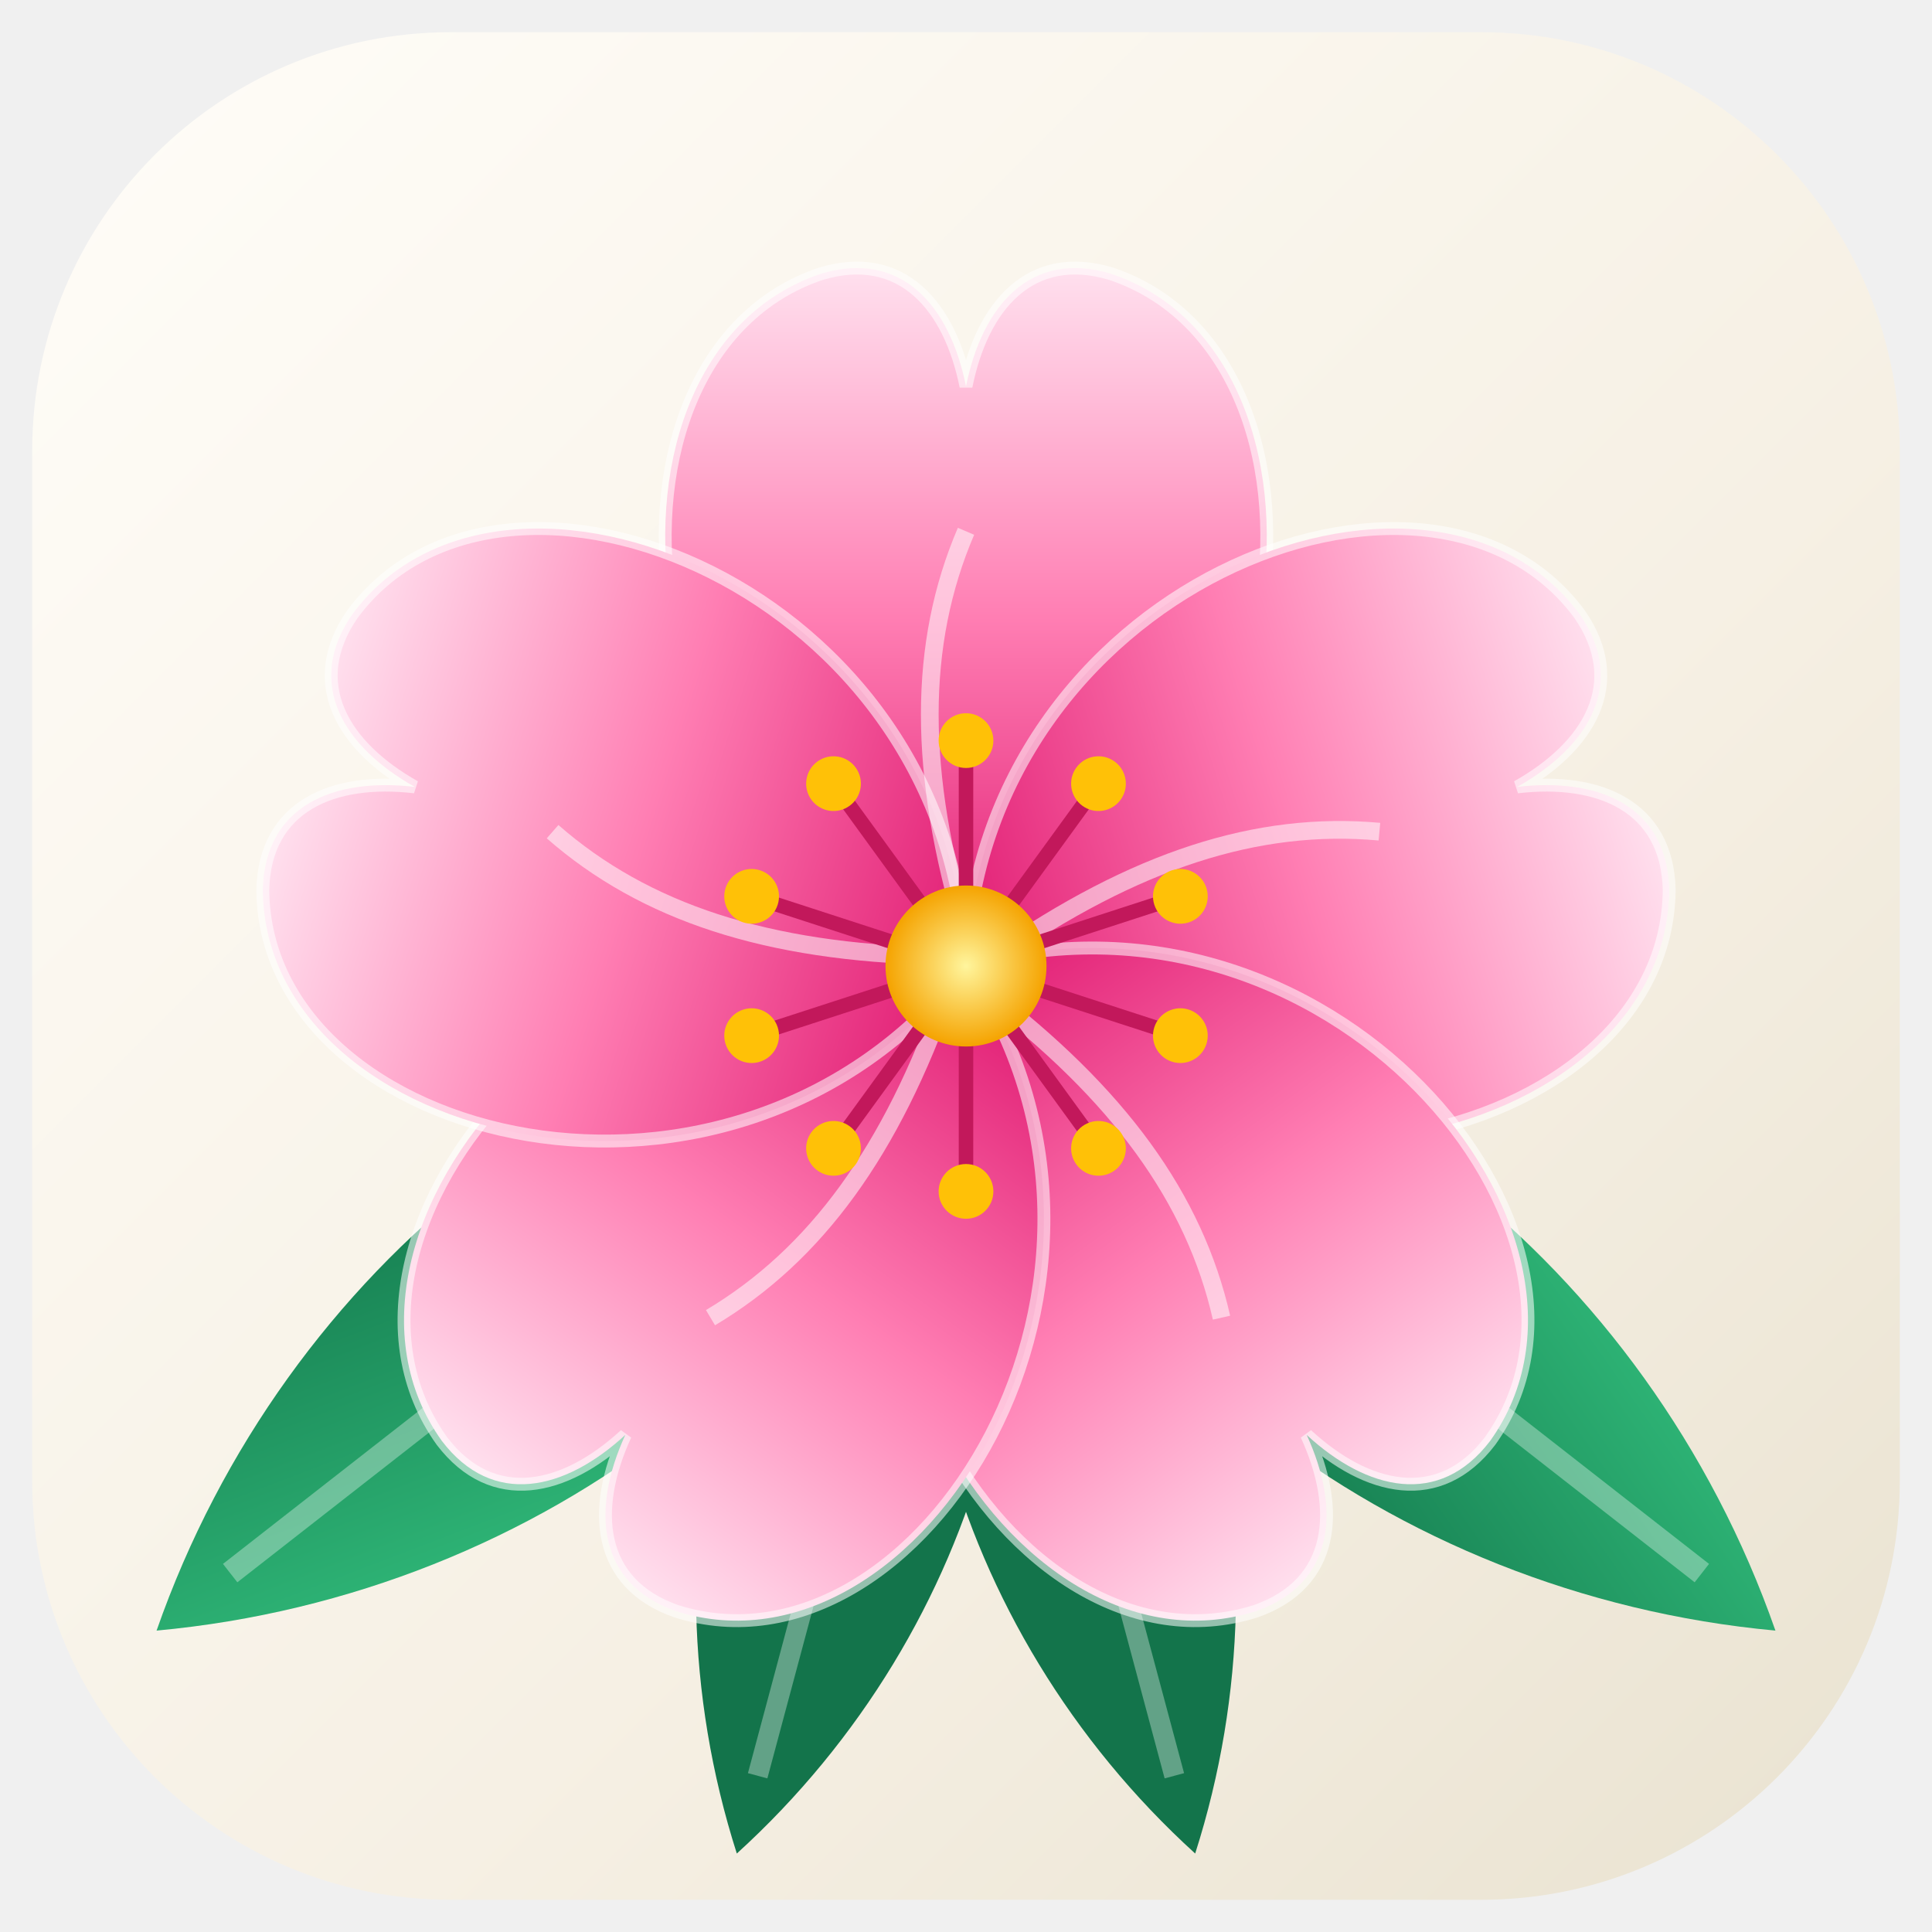
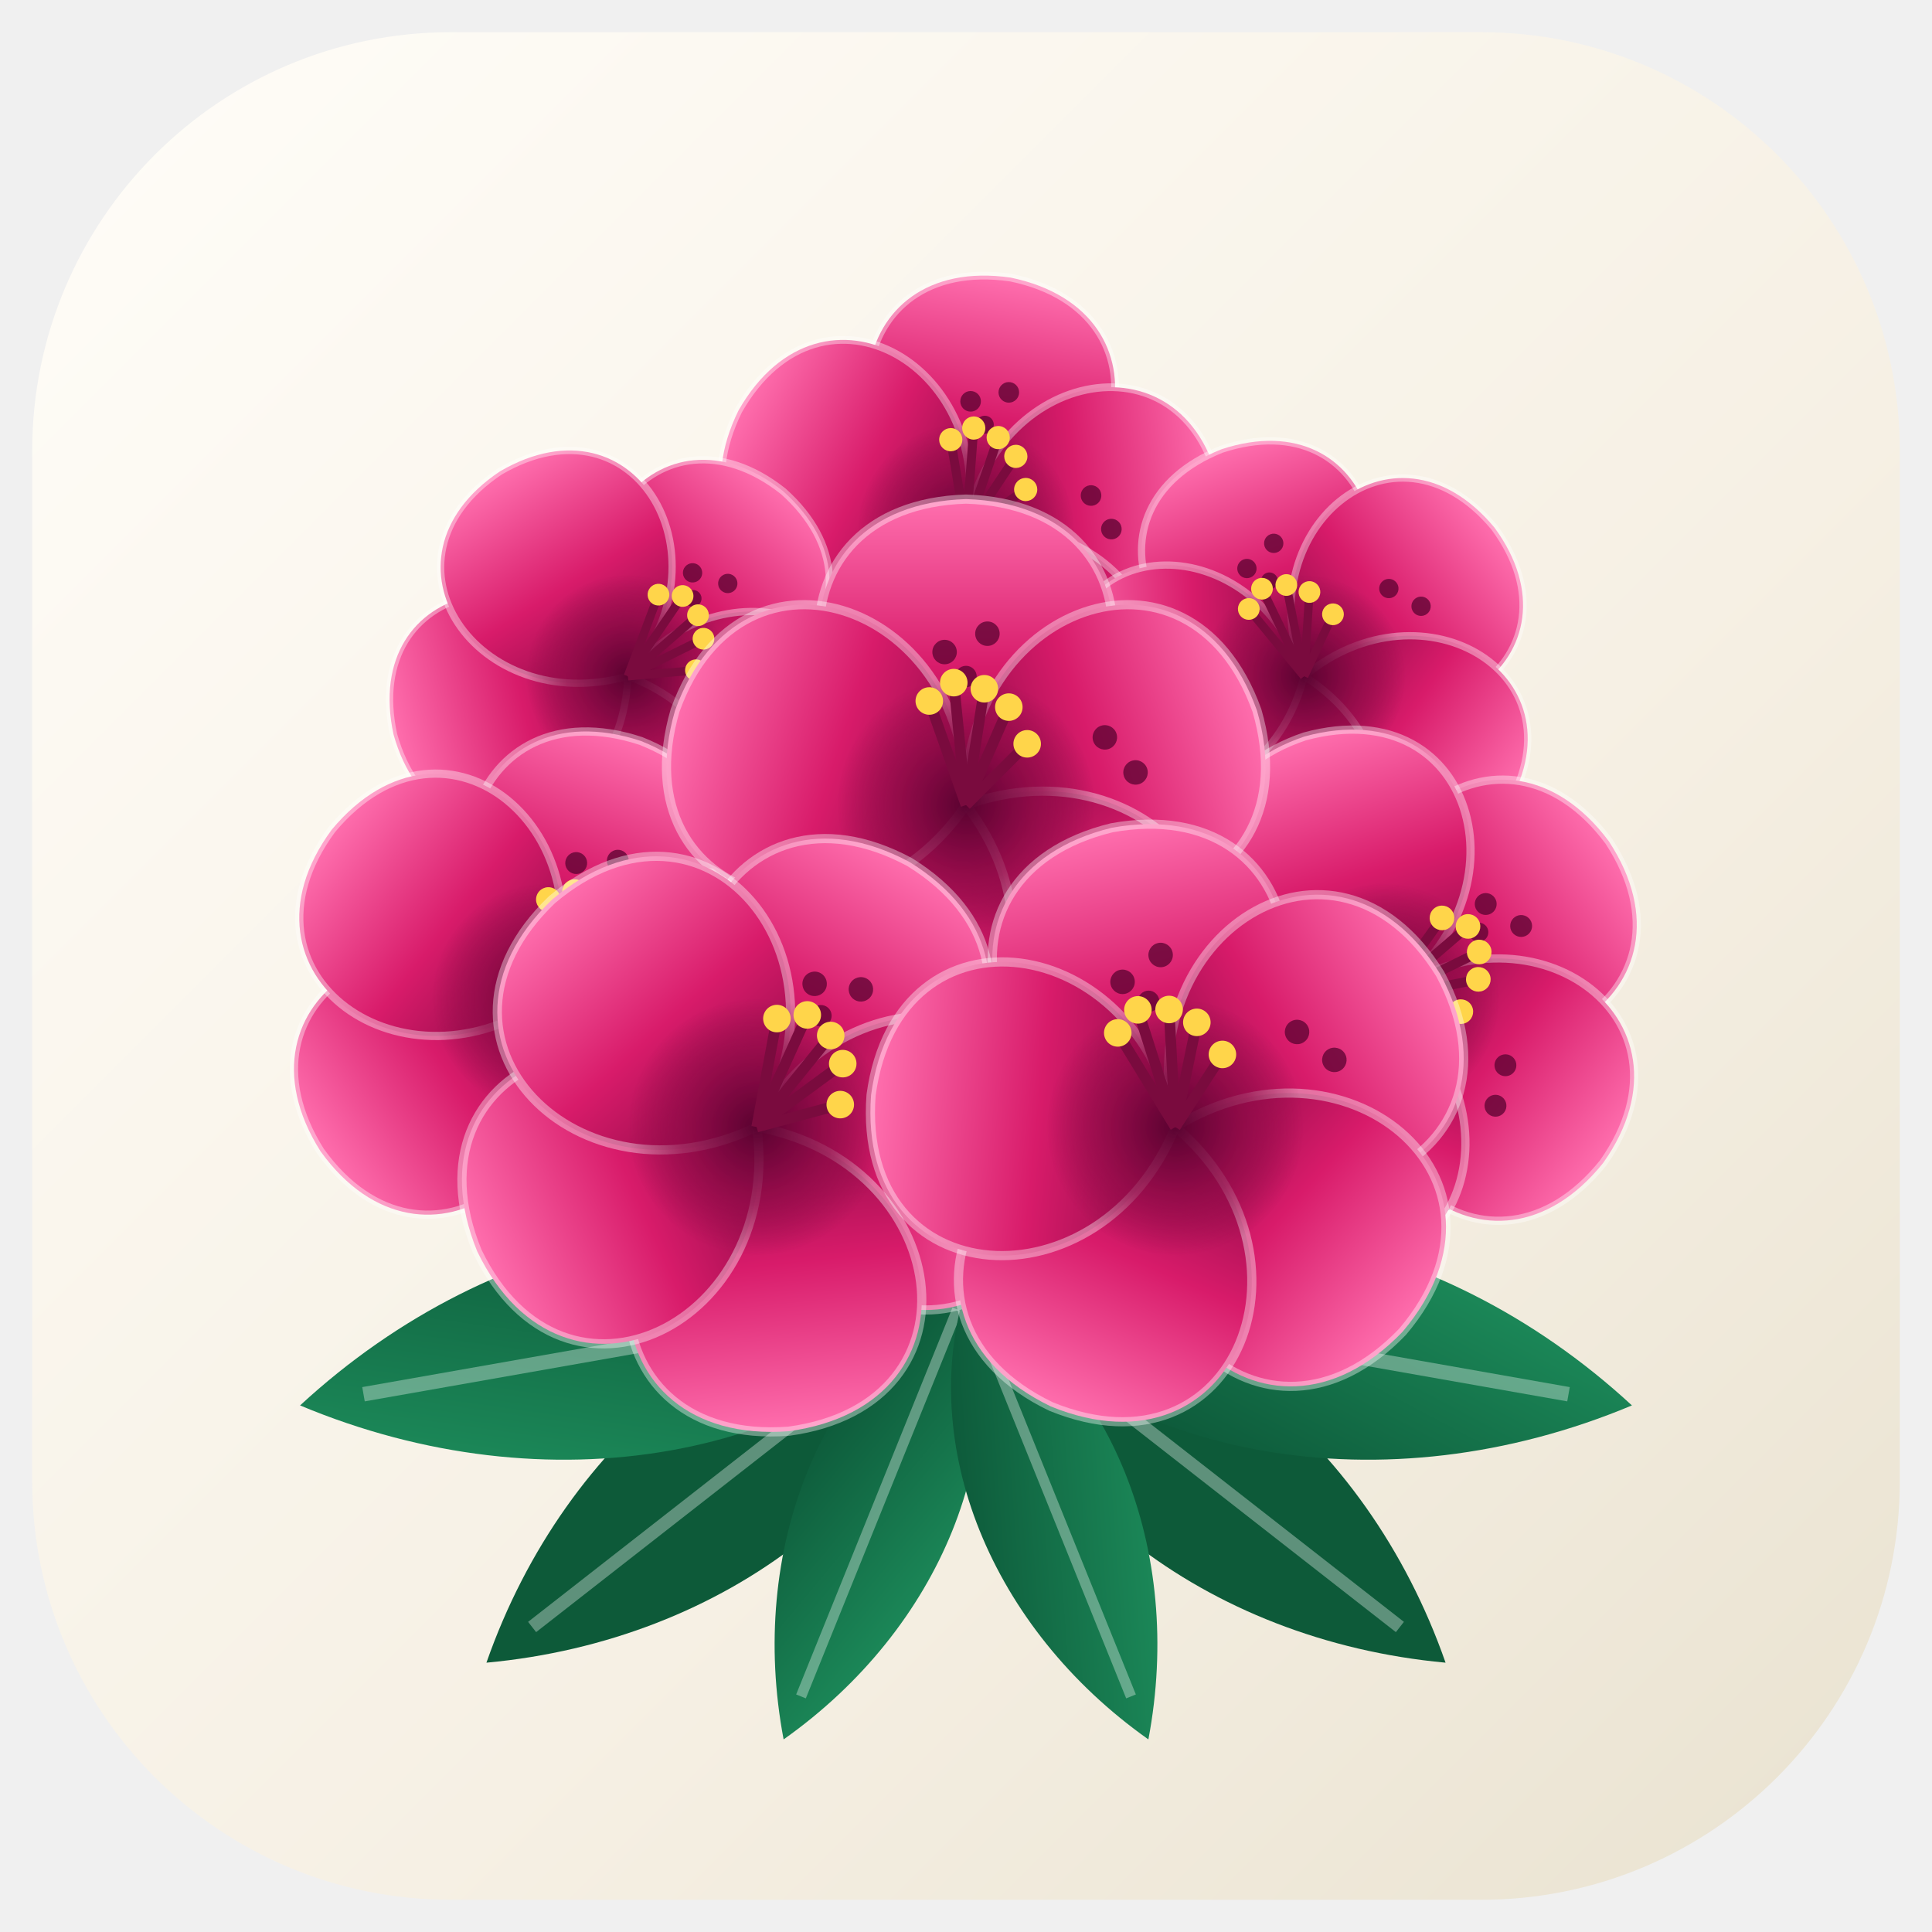
- <svg xmlns="http://www.w3.org/2000/svg" viewBox="0 0 120 120" width="120" height="120">
-   <defs>
-     <linearGradient id="b1" x1="0" y1="1" x2="0" y2="0">
-       <stop offset="0" stop-color="#e11d74" />
-       <stop offset=".5" stop-color="#ff7eb3" />
-       <stop offset="1" stop-color="#ffe0ee" />
-     </linearGradient>
-     <radialGradient id="bc" cx=".5" cy=".5">
-       <stop offset="0" stop-color="#fff59d" />
-       <stop offset="1" stop-color="#f5a300" />
-     </radialGradient>
-     <linearGradient id="lg3" x1="0" y1="0" x2="1" y2="1">
-       <stop offset="0" stop-color="#34c27f" />
-       <stop offset="1" stop-color="#0e6b44" />
-     </linearGradient>
-   </defs>
+ <svg xmlns="http://www.w3.org/2000/svg" xmlns:xlink="http://www.w3.org/1999/xlink" viewBox="0 0 120 120" width="120" height="120">
  <defs>
    <linearGradient id="ivory" x1="0" y1="0" x2="1" y2="1">
      <stop offset="0" stop-color="#fffdf8" />
      <stop offset="0.6" stop-color="#f6f0e4" />
      <stop offset="1" stop-color="#e9e2d0" />
    </linearGradient>
+     <linearGradient id="pg" x1="0" y1="1" x2="0" y2="0">
+       <stop offset="0" stop-color="#8f0a47" />
+       <stop offset=".45" stop-color="#d81b6a" />
+       <stop offset="1" stop-color="#ff6fae" />
+     </linearGradient>
+     <radialGradient id="th" cx=".5" cy=".5" r=".5">
+       <stop offset="0" stop-color="#5a0230" />
+       <stop offset=".6" stop-color="#8f0a47" stop-opacity=".7" />
+       <stop offset="1" stop-color="#8f0a47" stop-opacity="0" />
+     </radialGradient>
+     <linearGradient id="lf" x1="0" y1="0" x2="1" y2="1">
+       <stop offset="0" stop-color="#1f9460" />
+       <stop offset="1" stop-color="#0a4f33" />
+     </linearGradient>
+     <path id="pt" d="M0,0 C-0.62,-0.18 -0.66,-0.98 0,-1 C0.66,-0.98 0.62,-0.18 0,0Z" />
+     <g id="fl">
+       <g fill="url(#pg)" stroke="#ffffff" stroke-opacity=".38" stroke-width=".03">
+         <use xlink:href="#pt" transform="rotate(0)" />
+         <use xlink:href="#pt" transform="rotate(72)" />
+         <use xlink:href="#pt" transform="rotate(144)" />
+         <use xlink:href="#pt" transform="rotate(216)" />
+         <use xlink:href="#pt" transform="rotate(288)" />
+       </g>
+       <circle r=".42" fill="url(#th)" />
+       <g fill="#5a0230" fill-opacity=".75">
+         <circle cx="-.07" cy="-.5" r=".04" />
+         <circle cx=".07" cy="-.56" r=".04" />
+         <circle cx="0" cy="-.42" r=".035" />
+         <circle cx="-.07" cy="-.5" r=".04" transform="rotate(72)" />
+         <circle cx=".07" cy="-.56" r=".04" transform="rotate(72)" />
+       </g>
+       <g stroke="#7a0b3e" stroke-width=".035" fill="none">
+         <path d="M0,0 L-.12,-.34" />
+         <path d="M0,0 L-.04,-.4" />
+         <path d="M0,0 L.06,-.38" />
+         <path d="M0,0 L.14,-.32" />
+         <path d="M0,0 L.2,-.2" />
+       </g>
+       <g fill="#ffd54a">
+         <circle cx="-.12" cy="-.34" r=".045" />
+         <circle cx="-.04" cy="-.4" r=".045" />
+         <circle cx=".06" cy="-.38" r=".045" />
+         <circle cx=".14" cy="-.32" r=".045" />
+         <circle cx=".2" cy="-.2" r=".045" />
+       </g>
+     </g>
+     <path id="lfp" d="M0,0 C-9,-11 -9,-28 0,-42 C9,-28 9,-11 0,0Z" />
  </defs>
  <rect x="2" y="2" width="116" height="116" rx="26" fill="url(#ivory)" />
-   <g transform="translate(60 62) rotate(-128) scale(1.45)" fill="url(#lg3)">
-     <path d="M0,0 C-9,-12 -9,-30 0,-44 C9,-30 9,-12 0,0Z" />
-     <path d="M0,-2 L0,-40" stroke="#ffffff55" stroke-width="1" fill="none" />
+   <g transform="translate(60 80) rotate(-128) scale(0.9)" fill="#0d5a39">
+     <use xlink:href="#lfp" />
+     <path d="M0,-2 L0,-38" stroke="#ffffff55" stroke-width=".9" fill="none" />
  </g>
-   <g transform="translate(60 62) rotate(128) scale(1.45)" fill="url(#lg3)">
-     <path d="M0,0 C-9,-12 -9,-30 0,-44 C9,-30 9,-12 0,0Z" />
-     <path d="M0,-2 L0,-40" stroke="#ffffff55" stroke-width="1" fill="none" />
+   <g transform="translate(60 80) rotate(128) scale(0.9)" fill="#0d5a39">
+     <use xlink:href="#lfp" />
+     <path d="M0,-2 L0,-38" stroke="#ffffff55" stroke-width=".9" fill="none" />
  </g>
-   <g transform="translate(60 62) rotate(-165) scale(1.25)" fill="#13744b">
-     <path d="M0,0 C-9,-12 -9,-30 0,-44 C9,-30 9,-12 0,0Z" />
-     <path d="M0,-2 L0,-40" stroke="#ffffff55" stroke-width="1" fill="none" />
+   <g transform="translate(60 80) rotate(-100) scale(1.0)" fill="url(#lf)">
+     <use xlink:href="#lfp" />
+     <path d="M0,-2 L0,-38" stroke="#ffffff55" stroke-width=".9" fill="none" />
  </g>
-   <g transform="translate(60 62) rotate(165) scale(1.25)" fill="#13744b">
-     <path d="M0,0 C-9,-12 -9,-30 0,-44 C9,-30 9,-12 0,0Z" />
-     <path d="M0,-2 L0,-40" stroke="#ffffff55" stroke-width="1" fill="none" />
+   <g transform="translate(60 80) rotate(100) scale(1.0)" fill="url(#lf)">
+     <use xlink:href="#lfp" />
+     <path d="M0,-2 L0,-38" stroke="#ffffff55" stroke-width=".9" fill="none" />
  </g>
-   <g transform="rotate(0 60 60)">
-     <g fill="url(#b1)" stroke="#ffffff" stroke-opacity=".55" stroke-width=".8">
-       <path d="M60,60 C38,52 36,22 51,17 C56,15.5 59,19 60,24 C61,19 64,15.5 69,17 C84,22 82,52 60,60Z" />
-     </g>
+   <g transform="translate(60 80) rotate(-158) scale(0.72)" fill="url(#lf)">
+     <use xlink:href="#lfp" />
+     <path d="M0,-2 L0,-38" stroke="#ffffff55" stroke-width=".9" fill="none" />
  </g>
-   <g transform="rotate(72 60 60)">
-     <g fill="url(#b1)" stroke="#ffffff" stroke-opacity=".55" stroke-width=".8">
-       <path d="M60,60 C38,52 36,22 51,17 C56,15.5 59,19 60,24 C61,19 64,15.5 69,17 C84,22 82,52 60,60Z" />
-     </g>
+   <g transform="translate(60 80) rotate(158) scale(0.72)" fill="url(#lf)">
+     <use xlink:href="#lfp" />
+     <path d="M0,-2 L0,-38" stroke="#ffffff55" stroke-width=".9" fill="none" />
  </g>
-   <g transform="rotate(144 60 60)">
-     <g fill="url(#b1)" stroke="#ffffff" stroke-opacity=".55" stroke-width=".8">
-       <path d="M60,60 C38,52 36,22 51,17 C56,15.5 59,19 60,24 C61,19 64,15.5 69,17 C84,22 82,52 60,60Z" />
-     </g>
+   <g transform="translate(60 80) rotate(-72) scale(0.95)" fill="url(#lf)">
+     <use xlink:href="#lfp" />
+     <path d="M0,-2 L0,-38" stroke="#ffffff55" stroke-width=".9" fill="none" />
  </g>
-   <g transform="rotate(216 60 60)">
-     <g fill="url(#b1)" stroke="#ffffff" stroke-opacity=".55" stroke-width=".8">
-       <path d="M60,60 C38,52 36,22 51,17 C56,15.5 59,19 60,24 C61,19 64,15.5 69,17 C84,22 82,52 60,60Z" />
-     </g>
+   <g transform="translate(60 80) rotate(72) scale(0.95)" fill="url(#lf)">
+     <use xlink:href="#lfp" />
+     <path d="M0,-2 L0,-38" stroke="#ffffff55" stroke-width=".9" fill="none" />
  </g>
-   <g transform="rotate(288 60 60)">
-     <g fill="url(#b1)" stroke="#ffffff" stroke-opacity=".55" stroke-width=".8">
-       <path d="M60,60 C38,52 36,22 51,17 C56,15.5 59,19 60,24 C61,19 64,15.5 69,17 C84,22 82,52 60,60Z" />
-     </g>
-   </g>
-   <g transform="rotate(0 60 60)">
-     <path d="M60,58 C57,48 57,40 60,33" stroke="#ffffff88" stroke-width="1.1" fill="none" />
-   </g>
-   <g transform="rotate(72 60 60)">
-     <path d="M60,58 C57,48 57,40 60,33" stroke="#ffffff88" stroke-width="1.1" fill="none" />
-   </g>
-   <g transform="rotate(144 60 60)">
-     <path d="M60,58 C57,48 57,40 60,33" stroke="#ffffff88" stroke-width="1.1" fill="none" />
-   </g>
-   <g transform="rotate(216 60 60)">
-     <path d="M60,58 C57,48 57,40 60,33" stroke="#ffffff88" stroke-width="1.1" fill="none" />
-   </g>
-   <g transform="rotate(288 60 60)">
-     <path d="M60,58 C57,48 57,40 60,33" stroke="#ffffff88" stroke-width="1.1" fill="none" />
-   </g>
-   <g transform="rotate(0 60 60)">
-     <line x1="60" y1="60" x2="60" y2="47" stroke="#c2185b" stroke-width=".9" />
-     <circle cx="60" cy="46" r="1.7" fill="#ffc107" />
-   </g>
-   <g transform="rotate(36 60 60)">
-     <line x1="60" y1="60" x2="60" y2="47" stroke="#c2185b" stroke-width=".9" />
-     <circle cx="60" cy="46" r="1.7" fill="#ffc107" />
-   </g>
-   <g transform="rotate(72 60 60)">
-     <line x1="60" y1="60" x2="60" y2="47" stroke="#c2185b" stroke-width=".9" />
-     <circle cx="60" cy="46" r="1.7" fill="#ffc107" />
-   </g>
-   <g transform="rotate(108 60 60)">
-     <line x1="60" y1="60" x2="60" y2="47" stroke="#c2185b" stroke-width=".9" />
-     <circle cx="60" cy="46" r="1.7" fill="#ffc107" />
-   </g>
-   <g transform="rotate(144 60 60)">
-     <line x1="60" y1="60" x2="60" y2="47" stroke="#c2185b" stroke-width=".9" />
-     <circle cx="60" cy="46" r="1.7" fill="#ffc107" />
-   </g>
-   <g transform="rotate(180 60 60)">
-     <line x1="60" y1="60" x2="60" y2="47" stroke="#c2185b" stroke-width=".9" />
-     <circle cx="60" cy="46" r="1.7" fill="#ffc107" />
-   </g>
-   <g transform="rotate(216 60 60)">
-     <line x1="60" y1="60" x2="60" y2="47" stroke="#c2185b" stroke-width=".9" />
-     <circle cx="60" cy="46" r="1.7" fill="#ffc107" />
-   </g>
-   <g transform="rotate(252 60 60)">
-     <line x1="60" y1="60" x2="60" y2="47" stroke="#c2185b" stroke-width=".9" />
-     <circle cx="60" cy="46" r="1.7" fill="#ffc107" />
-   </g>
-   <g transform="rotate(288 60 60)">
-     <line x1="60" y1="60" x2="60" y2="47" stroke="#c2185b" stroke-width=".9" />
-     <circle cx="60" cy="46" r="1.7" fill="#ffc107" />
-   </g>
-   <g transform="rotate(324 60 60)">
-     <line x1="60" y1="60" x2="60" y2="47" stroke="#c2185b" stroke-width=".9" />
-     <circle cx="60" cy="46" r="1.7" fill="#ffc107" />
-   </g>
-   <circle cx="60" cy="60" r="5" fill="url(#bc)" />
+   <use xlink:href="#fl" transform="translate(60 33) rotate(10) scale(16)" opacity="1" />
+   <use xlink:href="#fl" transform="translate(39 42) rotate(40) scale(15)" opacity="1" />
+   <use xlink:href="#fl" transform="translate(81 42) rotate(-20) scale(15)" opacity="1" />
+   <use xlink:href="#fl" transform="translate(34 62) rotate(20) scale(17)" opacity="1" />
+   <use xlink:href="#fl" transform="translate(86 62) rotate(55) scale(17)" opacity="1" />
+   <use xlink:href="#fl" transform="translate(60 50) rotate(0) scale(19)" opacity="1" />
+   <use xlink:href="#fl" transform="translate(47 70) rotate(30) scale(19)" opacity="1" />
+   <use xlink:href="#fl" transform="translate(73 70) rotate(-12) scale(19)" opacity="1" />
</svg>
